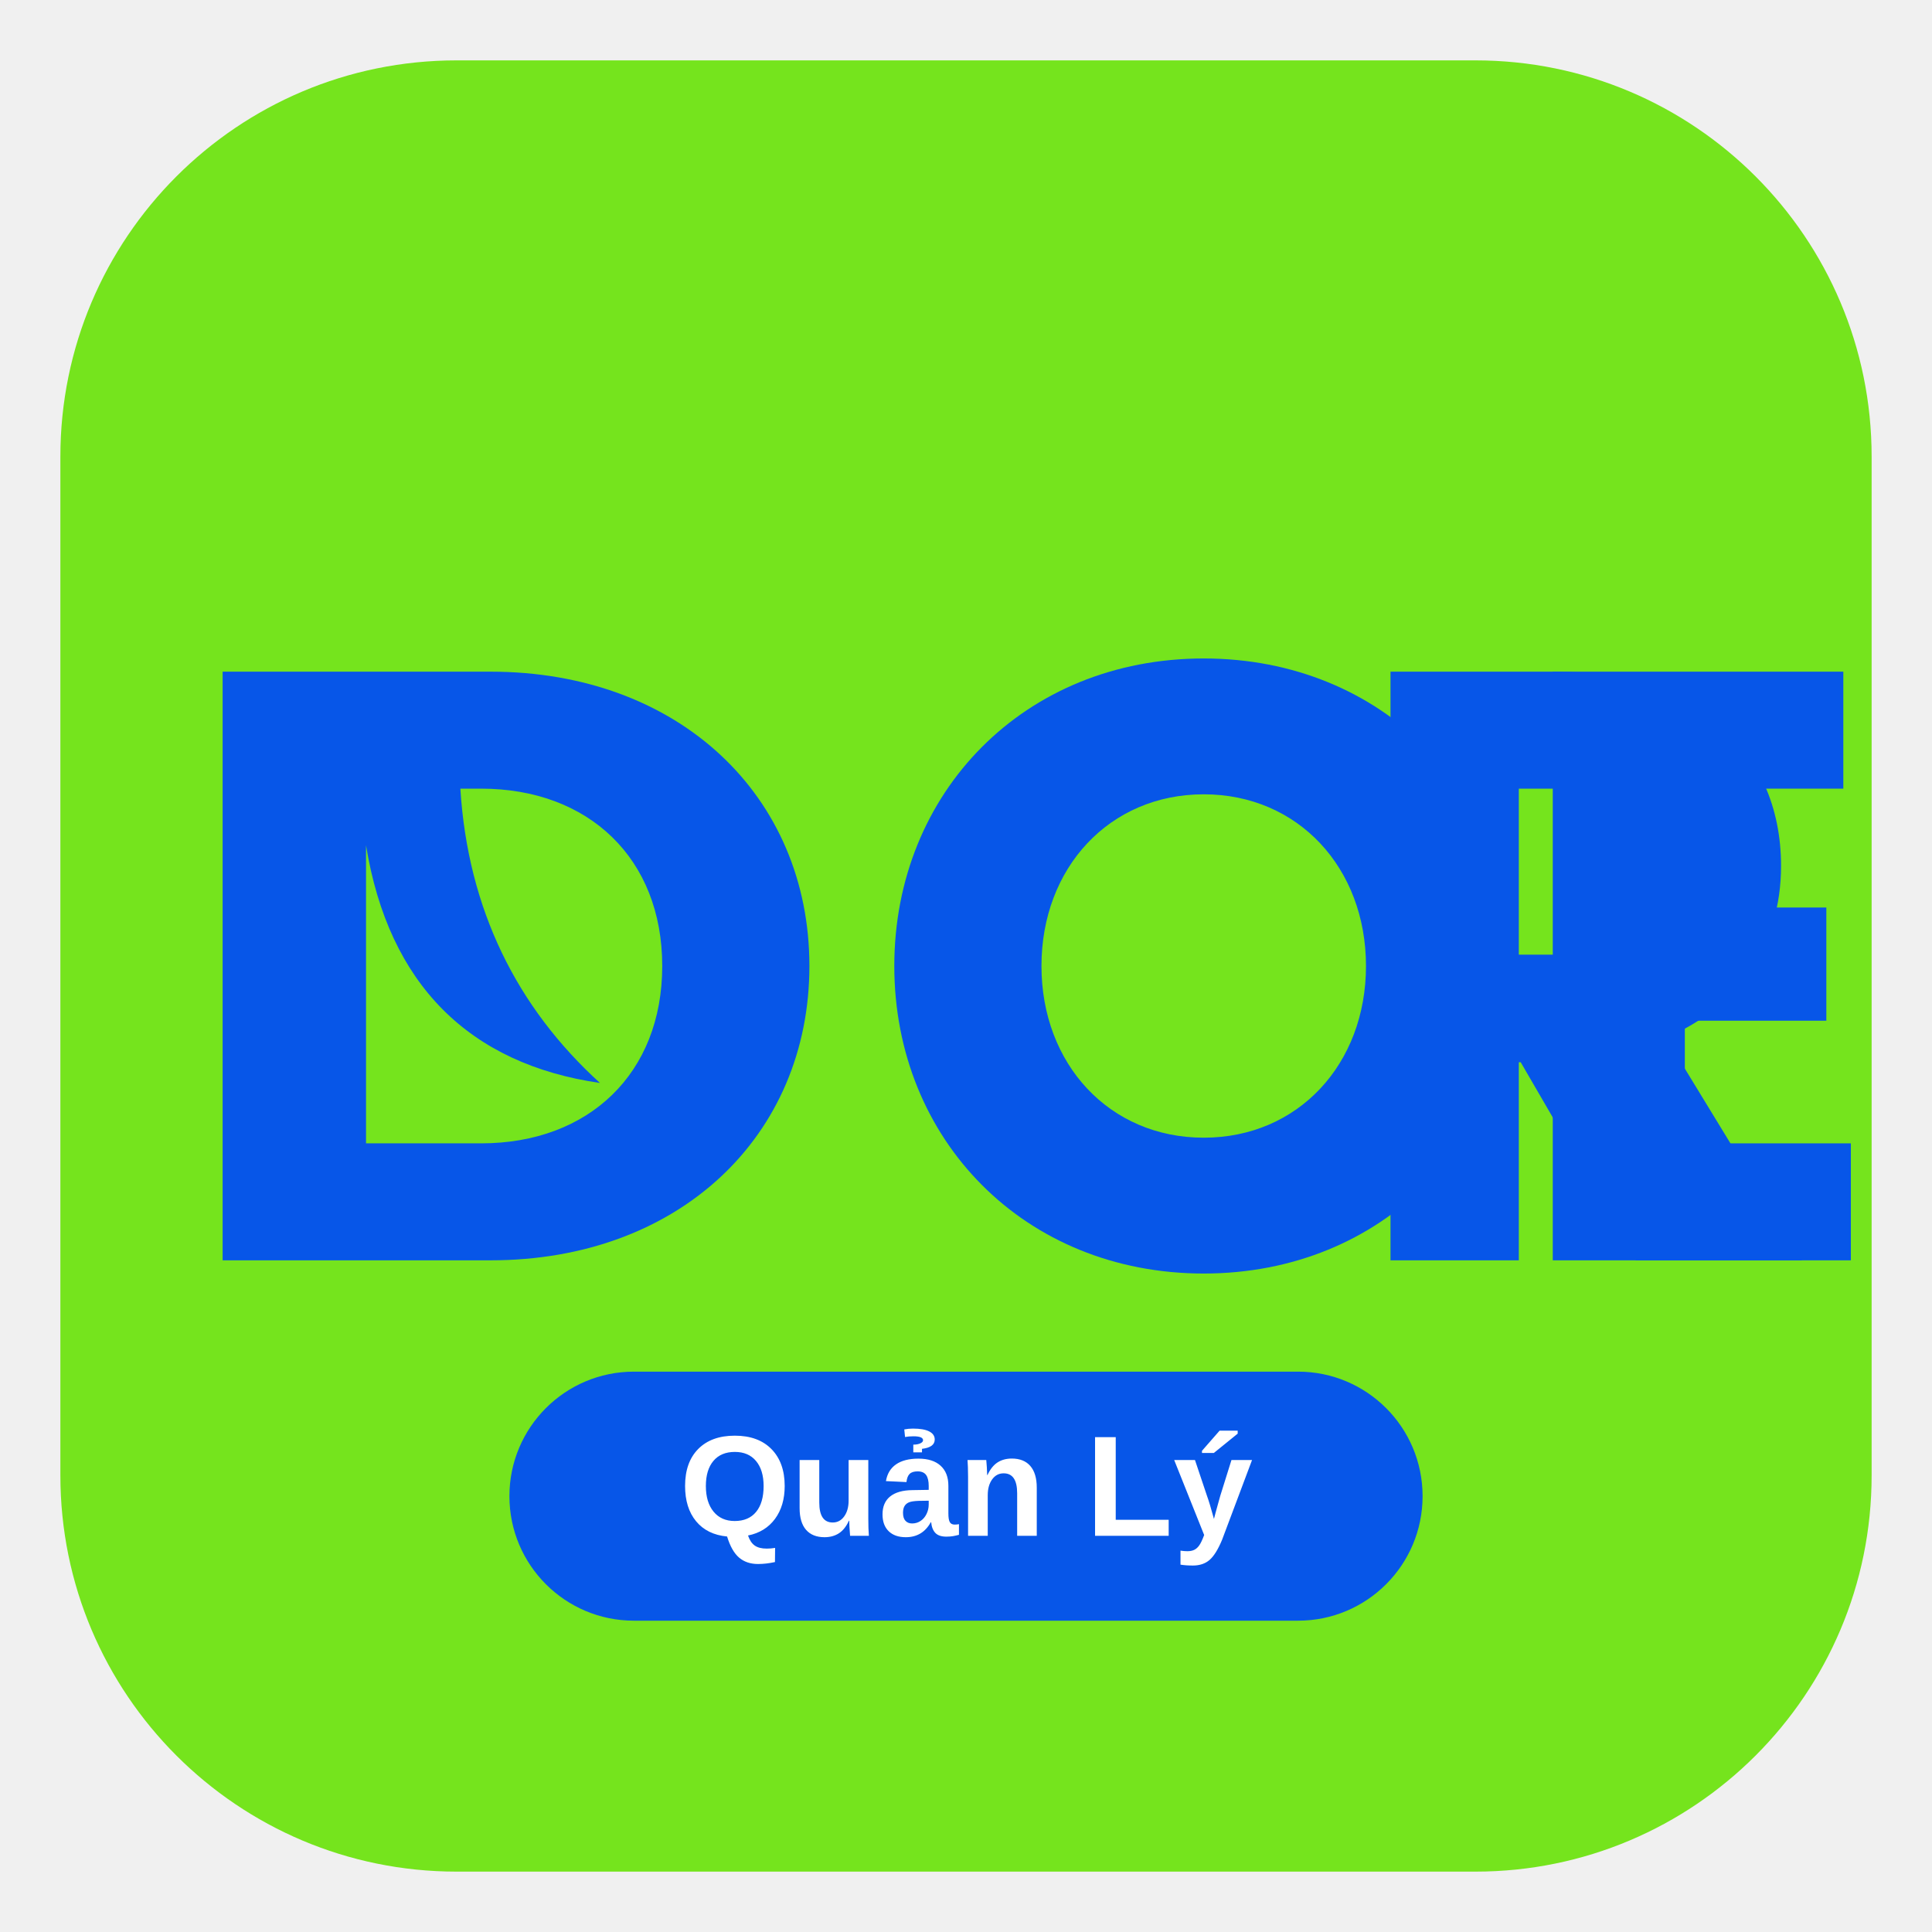
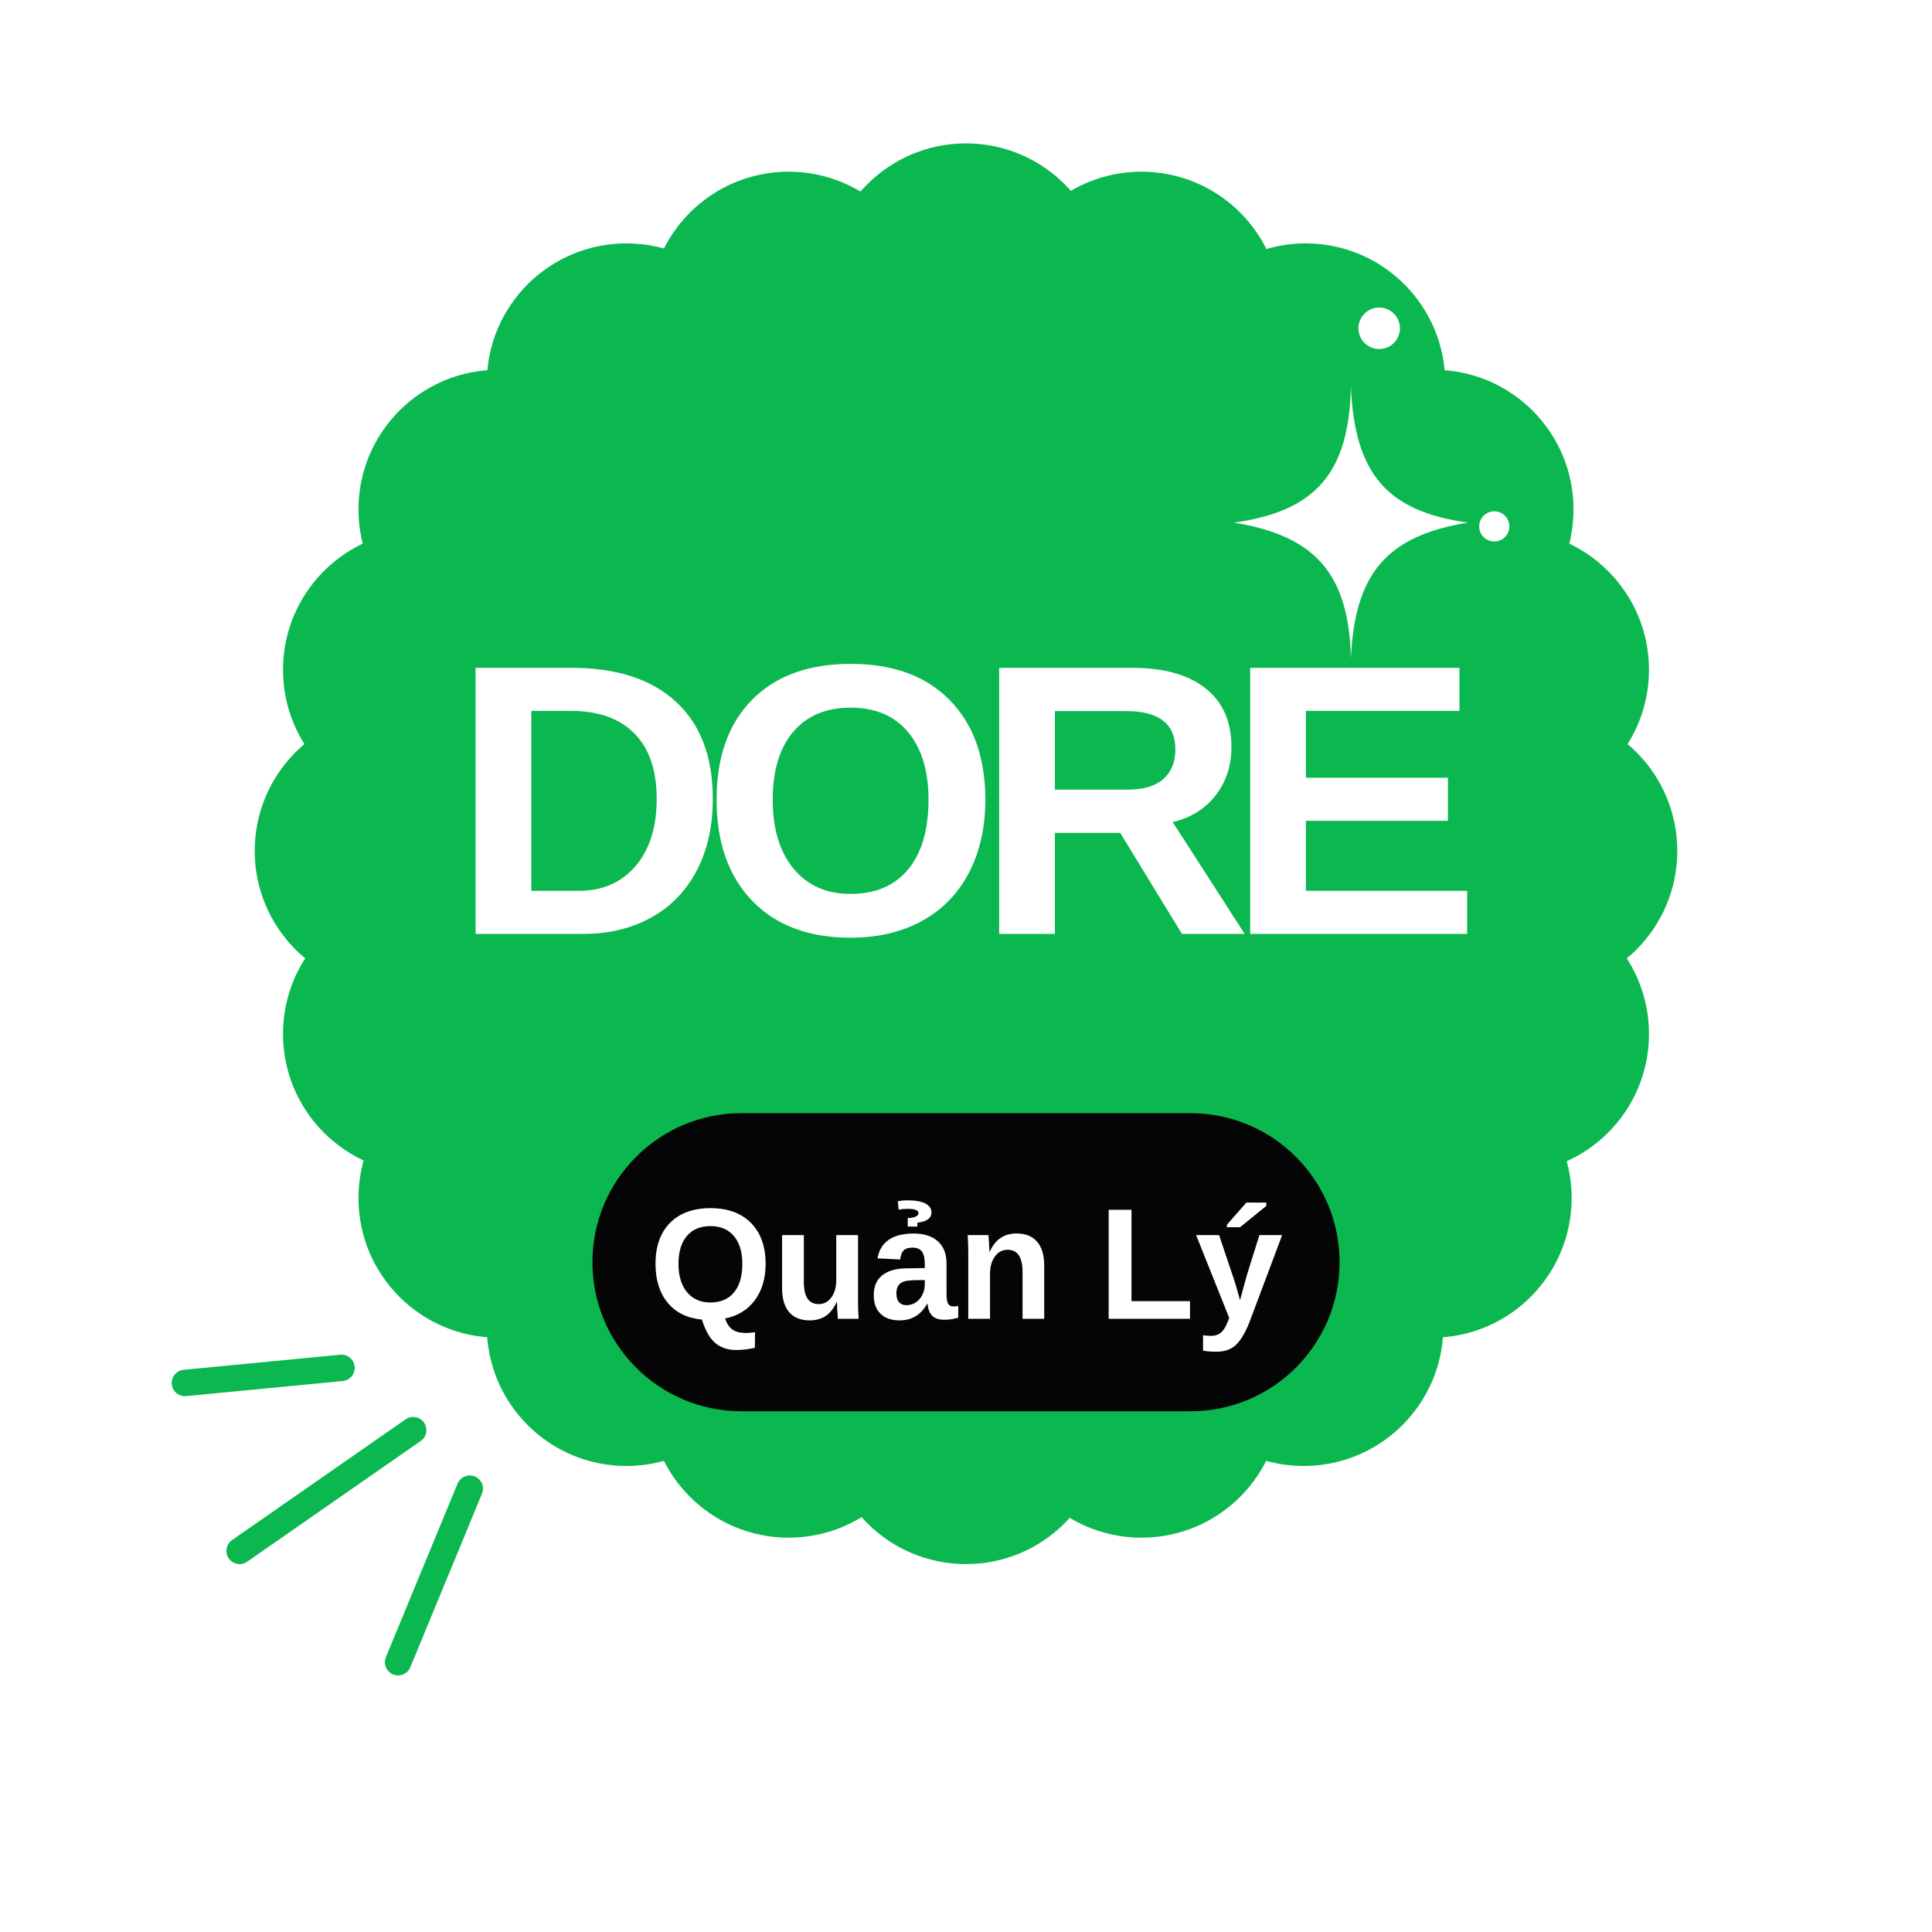
<svg xmlns="http://www.w3.org/2000/svg" viewBox="0 0 1024 1024" role="img" aria-labelledby="title desc">
-   <rect x="32" y="32" width="960" height="960" rx="210" fill="#75E41D" />
-   <g fill="#0756E8">
-     <path d="M118 356h142c100 0 169 66 169 156s-69 156-169 156H118V356zm76 62v188h61c57 0 96-37 96-94s-39-94-96-94h-11c4 64 30 116 74 156-69-10-112-52-124-126v-30z" />
-     <path d="M474 512c0-92 69-163 164-163s164 71 164 163-69 163-164 163-164-71-164-163zm78 0c0 52 36 91 86 91s86-39 86-91-36-91-86-91-86 39-86 91z" />
-     <path d="M822 356h88c71 0 119 40 119 103 0 42-23 75-61 91l72 118h-88l-61-105h-1v105h-68V356zm68 62v88h18c31 0 50-16 50-44s-19-44-50-44h-18z" transform="translate(-85 0)" />
-     <path d="M905 356h154v62h-84v63h75v60h-75v65h88v62H905V356z" transform="translate(-82 0)" />
+   <rect width="1024" height="1024" fill="#ffffff" />
+   <g fill="#0ab84f">
+     <circle cx="512" cy="452" r="286" />
+     <circle cx="512" cy="150" r="74" />
+     <circle cx="605" cy="165" r="74" />
+     <circle cx="692" cy="203" r="74" />
+     <circle cx="760" cy="270" r="74" />
+     <circle cx="800" cy="355" r="74" />
+     <circle cx="815" cy="451" r="74" />
+     <circle cx="800" cy="548" r="74" />
+     <circle cx="759" cy="635" r="74" />
+     <circle cx="691" cy="703" r="74" />
+     <circle cx="605" cy="741" r="74" />
+     <circle cx="512" cy="755" r="74" />
+     <circle cx="418" cy="741" r="74" />
+     <circle cx="332" cy="703" r="74" />
+     <circle cx="264" cy="635" r="74" />
+     <circle cx="224" cy="548" r="74" />
+     <circle cx="209" cy="451" r="74" />
+     <circle cx="224" cy="355" r="74" />
+     <circle cx="264" cy="270" r="74" />
+     <circle cx="332" cy="203" r="74" />
+     <circle cx="418" cy="165" r="74" />
  </g>
-   <rect x="270" y="727" width="484" height="132" rx="66" fill="#0756E8" />
-   <text x="512" y="814" text-anchor="middle" font-family="Arial, 'Be Vietnam Pro', sans-serif" font-size="76" font-weight="700" fill="#fff">Quản Lý</text>
+   <g fill="#ffffff">
+     <path d="M716 205c-1 46-19 66-62 72 43 7 61 27 62 72 2-45 19-65 62-72-43-6-60-26-62-72z" />
+     <circle cx="731" cy="174" r="11" />
+     <circle cx="792" cy="279" r="8" />
+   </g>
+   <text x="512" y="495" text-anchor="middle" font-family="Arial Black, Arial, sans-serif" font-size="205" font-weight="900" letter-spacing="-15" fill="#ffffff">DORE</text>
+   <rect x="314" y="590" width="396" height="158" rx="79" fill="#050505" />
+   <text x="512" y="699" text-anchor="middle" font-family="Arial, 'Be Vietnam Pro', sans-serif" font-size="84" font-weight="700" fill="#ffffff">Quản Lý</text>
+   <g fill="none" stroke="#0ab84f" stroke-linecap="round">
+     <path d="M219 758l-92 64" stroke-width="14" />
+     <path d="M249 789l-38 92" stroke-width="14" />
+     <path d="M181 725l-83 8" stroke-width="14" />
+   </g>
</svg>
